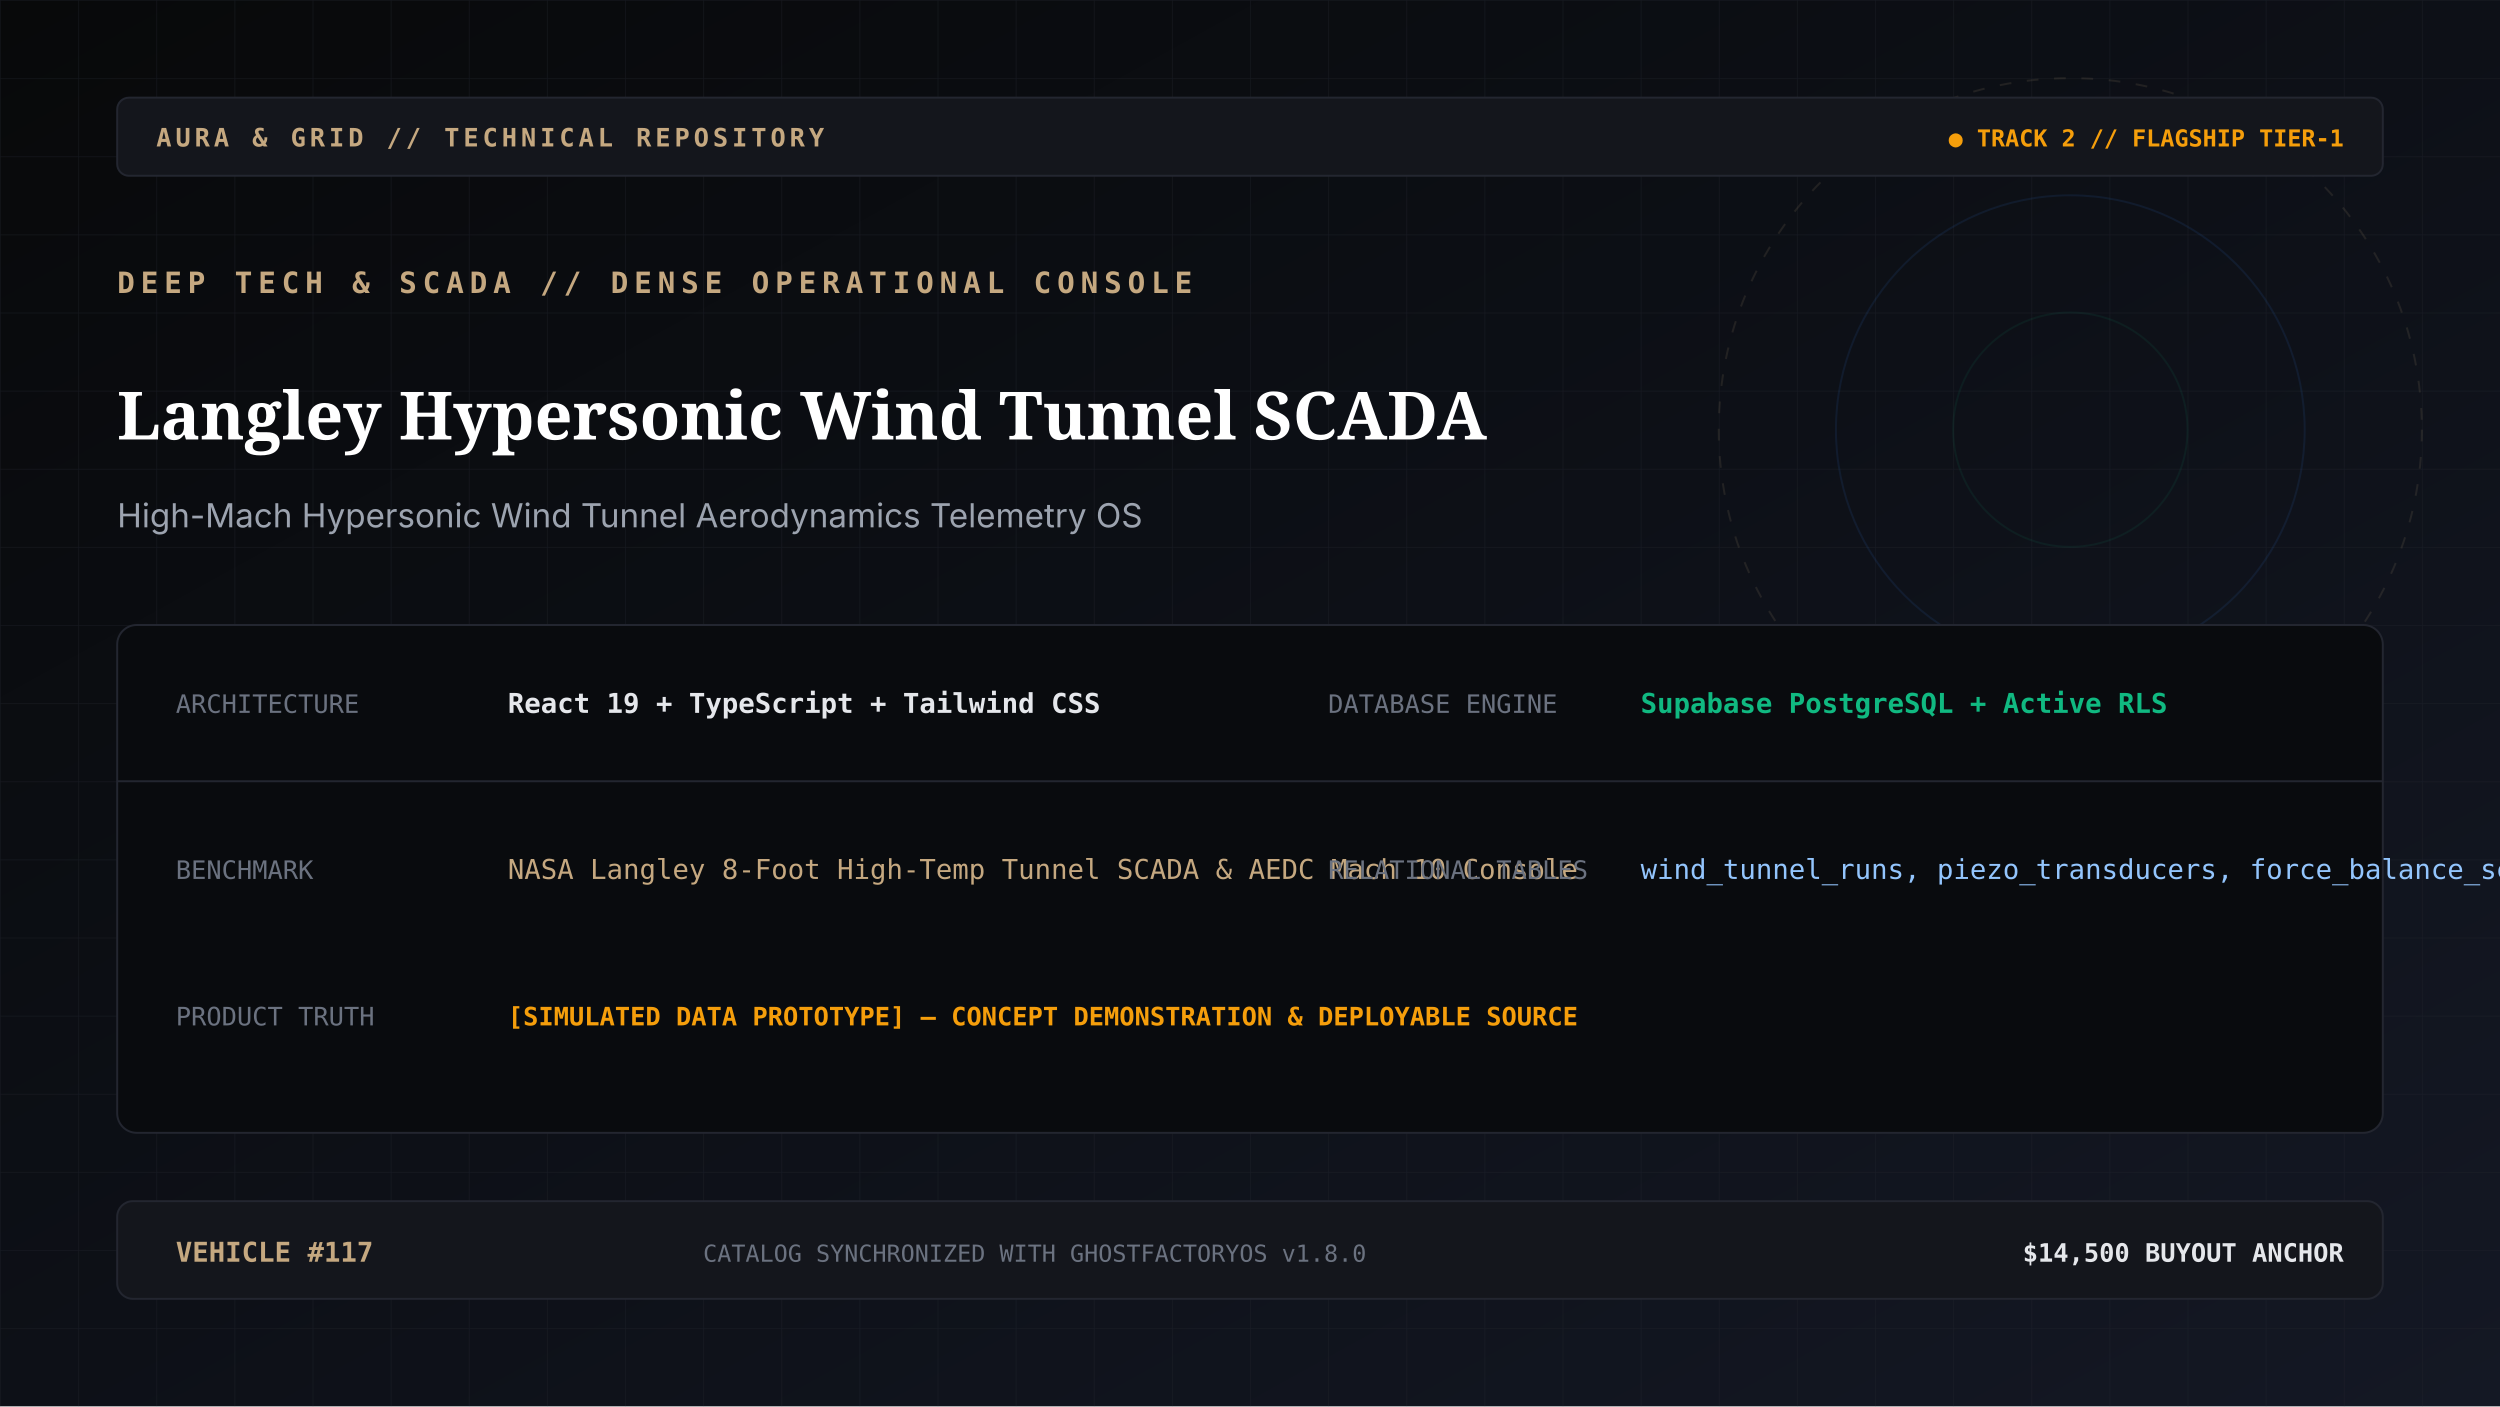
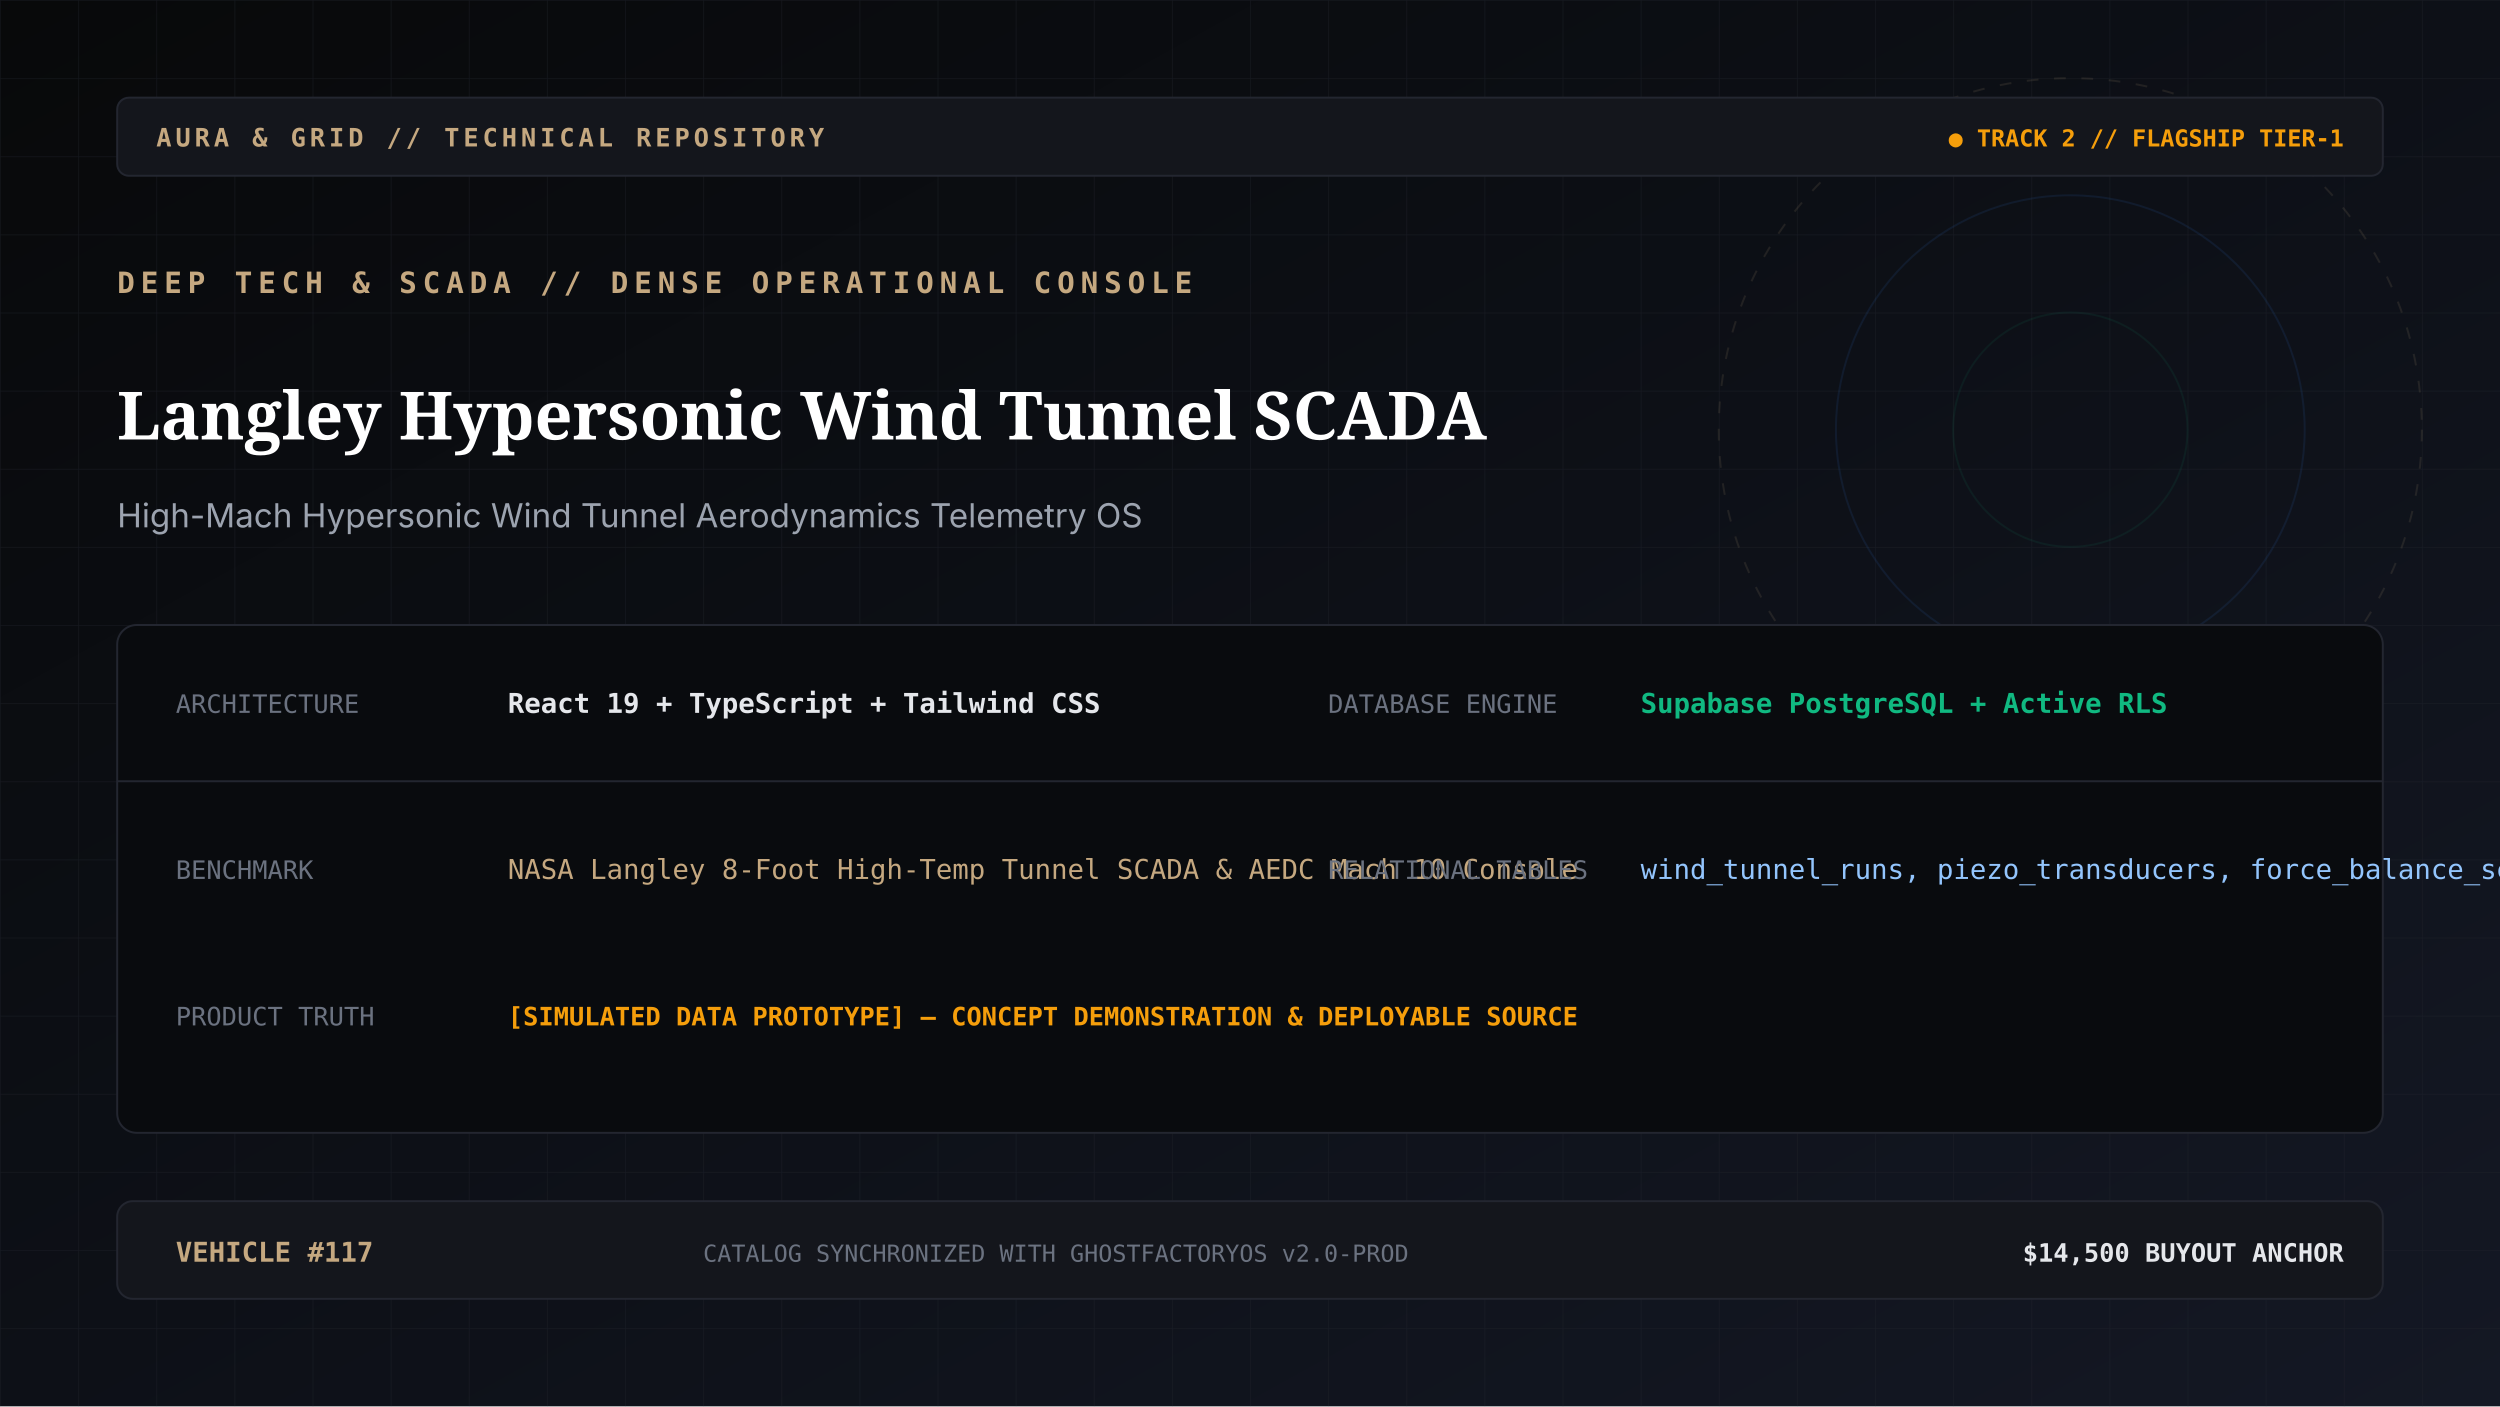
<svg xmlns="http://www.w3.org/2000/svg" width="1280" height="720" viewBox="0 0 1280 720">
  <defs>
    <linearGradient id="bg-117" x1="0%" y1="0%" x2="100%" y2="100%">
      <stop offset="0%" stop-color="#08090A" />
      <stop offset="50%" stop-color="#0D1017" />
      <stop offset="100%" stop-color="#141824" />
    </linearGradient>
    <pattern id="grid-117" width="40" height="40" patternUnits="userSpaceOnUse">
      <path d="M 40 0 L 0 0 0 40" fill="none" stroke="#232630" stroke-width="0.75" stroke-opacity="0.45" />
    </pattern>
  </defs>
  <rect width="1280" height="720" fill="url(#bg-117)" />
  <rect width="1280" height="720" fill="url(#grid-117)" />
  <circle cx="1060" cy="220" r="180" fill="none" stroke="#C5A880" stroke-width="1" stroke-opacity="0.12" stroke-dasharray="6 8" />
  <circle cx="1060" cy="220" r="120" fill="none" stroke="#3B82F6" stroke-width="1" stroke-opacity="0.1" />
  <circle cx="1060" cy="220" r="60" fill="none" stroke="#10B981" stroke-width="1" stroke-opacity="0.08" />
  <rect x="60" y="50" width="1160" height="40" fill="#14161C" rx="6" stroke="#232630" stroke-width="1" />
  <text x="80" y="75" fill="#C5A880" font-family="'JetBrains Mono', monospace" font-size="13" font-weight="600" letter-spacing="2">AURA &amp; GRID // TECHNICAL REPOSITORY</text>
  <text x="1200" y="75" text-anchor="end" fill="#F59E0B" font-family="'JetBrains Mono', monospace" font-size="12" font-weight="bold">● TRACK 2 // FLAGSHIP TIER-1</text>
  <text x="60" y="150" fill="#C5A880" font-family="'JetBrains Mono', monospace" font-size="15" font-weight="bold" letter-spacing="3">DEEP TECH &amp; SCADA // DENSE OPERATIONAL CONSOLE</text>
  <text x="60" y="225" fill="#FFFFFF" font-family="'Playfair Display', Georgia, serif" font-size="34" font-weight="bold">Langley Hypersonic Wind Tunnel SCADA</text>
  <text x="60" y="270" fill="#9CA3AF" font-family="'Inter', sans-serif" font-size="17">High-Mach Hypersonic Wind Tunnel Aerodynamics Telemetry OS</text>
  <rect x="60" y="320" width="1160" height="260" fill="#090B0E" rx="10" stroke="#232630" stroke-width="1" />
  <line x1="60" y1="400" x2="1220" y2="400" stroke="#232630" stroke-width="1" />
  <text x="90" y="365" fill="#6B7280" font-family="'JetBrains Mono', monospace" font-size="13">ARCHITECTURE</text>
  <text x="260" y="365" fill="#E5E7EB" font-family="'JetBrains Mono', monospace" font-size="14" font-weight="bold">React 19 + TypeScript + Tailwind CSS</text>
  <text x="680" y="365" fill="#6B7280" font-family="'JetBrains Mono', monospace" font-size="13">DATABASE ENGINE</text>
  <text x="840" y="365" fill="#10B981" font-family="'JetBrains Mono', monospace" font-size="14" font-weight="bold">Supabase PostgreSQL + Active RLS</text>
  <text x="90" y="450" fill="#6B7280" font-family="'JetBrains Mono', monospace" font-size="13">BENCHMARK</text>
  <text x="260" y="450" fill="#C5A880" font-family="'JetBrains Mono', monospace" font-size="14">NASA Langley 8-Foot High-Temp Tunnel SCADA &amp; AEDC Mach 10 Console</text>
  <text x="680" y="450" fill="#6B7280" font-family="'JetBrains Mono', monospace" font-size="13">RELATIONAL TABLES</text>
  <text x="840" y="450" fill="#93C5FD" font-family="'JetBrains Mono', monospace" font-size="14">wind_tunnel_runs, piezo_transducers, force_balance_sensors, arc_heater_diagnostics</text>
  <text x="90" y="525" fill="#6B7280" font-family="'JetBrains Mono', monospace" font-size="13">PRODUCT TRUTH</text>
  <text x="260" y="525" fill="#F59E0B" font-family="'JetBrains Mono', monospace" font-size="13" font-weight="600">[SIMULATED DATA PROTOTYPE] — CONCEPT DEMONSTRATION &amp; DEPLOYABLE SOURCE</text>
  <rect x="60" y="615" width="1160" height="50" fill="#14161C" rx="8" stroke="#232630" stroke-width="1" />
  <text x="90" y="646" fill="#C5A880" font-family="'JetBrains Mono', monospace" font-size="14" font-weight="bold">VEHICLE #117</text>
-   <text x="360" y="646" fill="#6B7280" font-family="'JetBrains Mono', monospace" font-size="12">CATALOG SYNCHRONIZED WITH GHOSTFACTORYOS v1.8.0</text>
+   <text x="360" y="646" fill="#6B7280" font-family="'JetBrains Mono', monospace" font-size="12">CATALOG SYNCHRONIZED WITH GHOSTFACTORYOS v2.0-PROD</text>
  <text x="1200" y="646" text-anchor="end" fill="#E5E7EB" font-family="'JetBrains Mono', monospace" font-size="13" font-weight="bold">$14,500 BUYOUT ANCHOR</text>
</svg>
